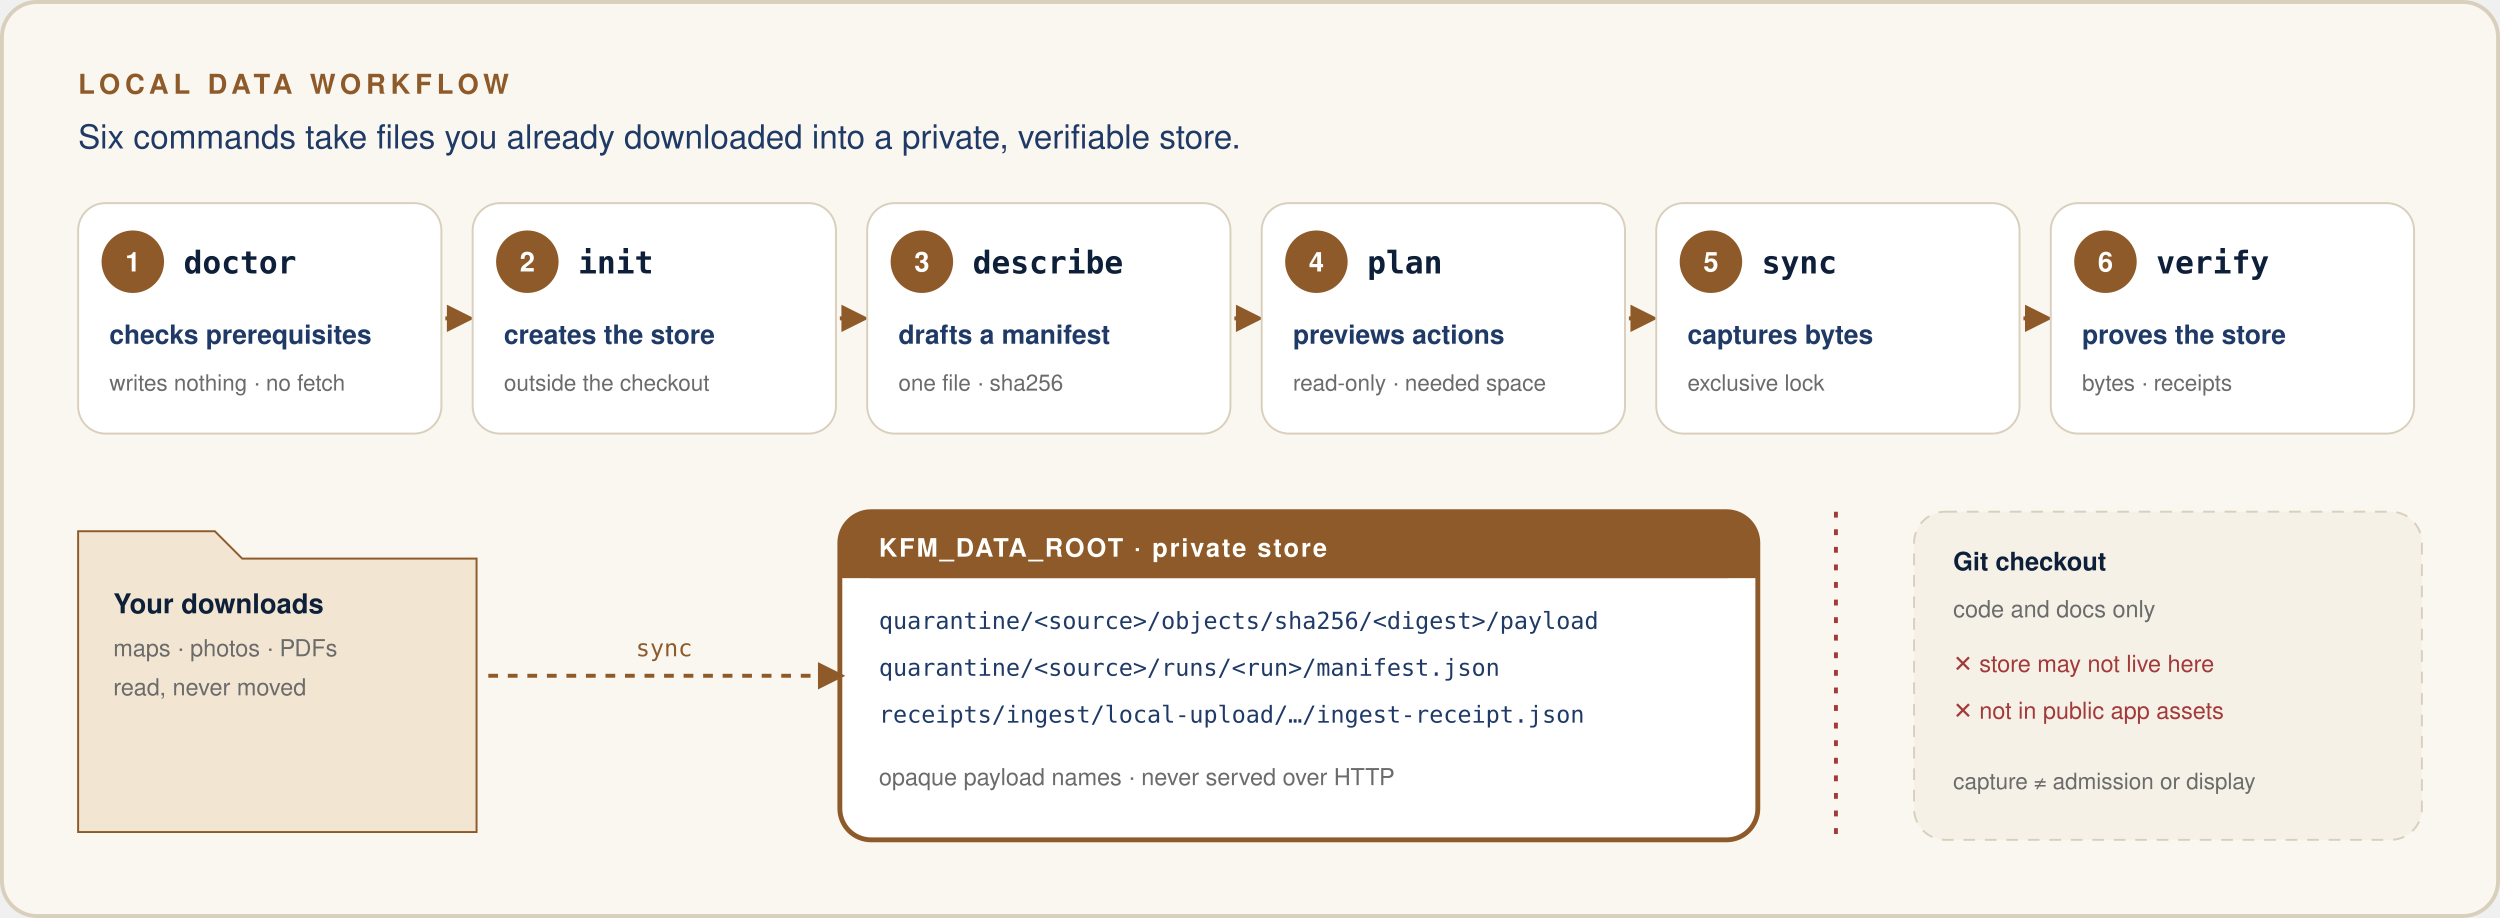
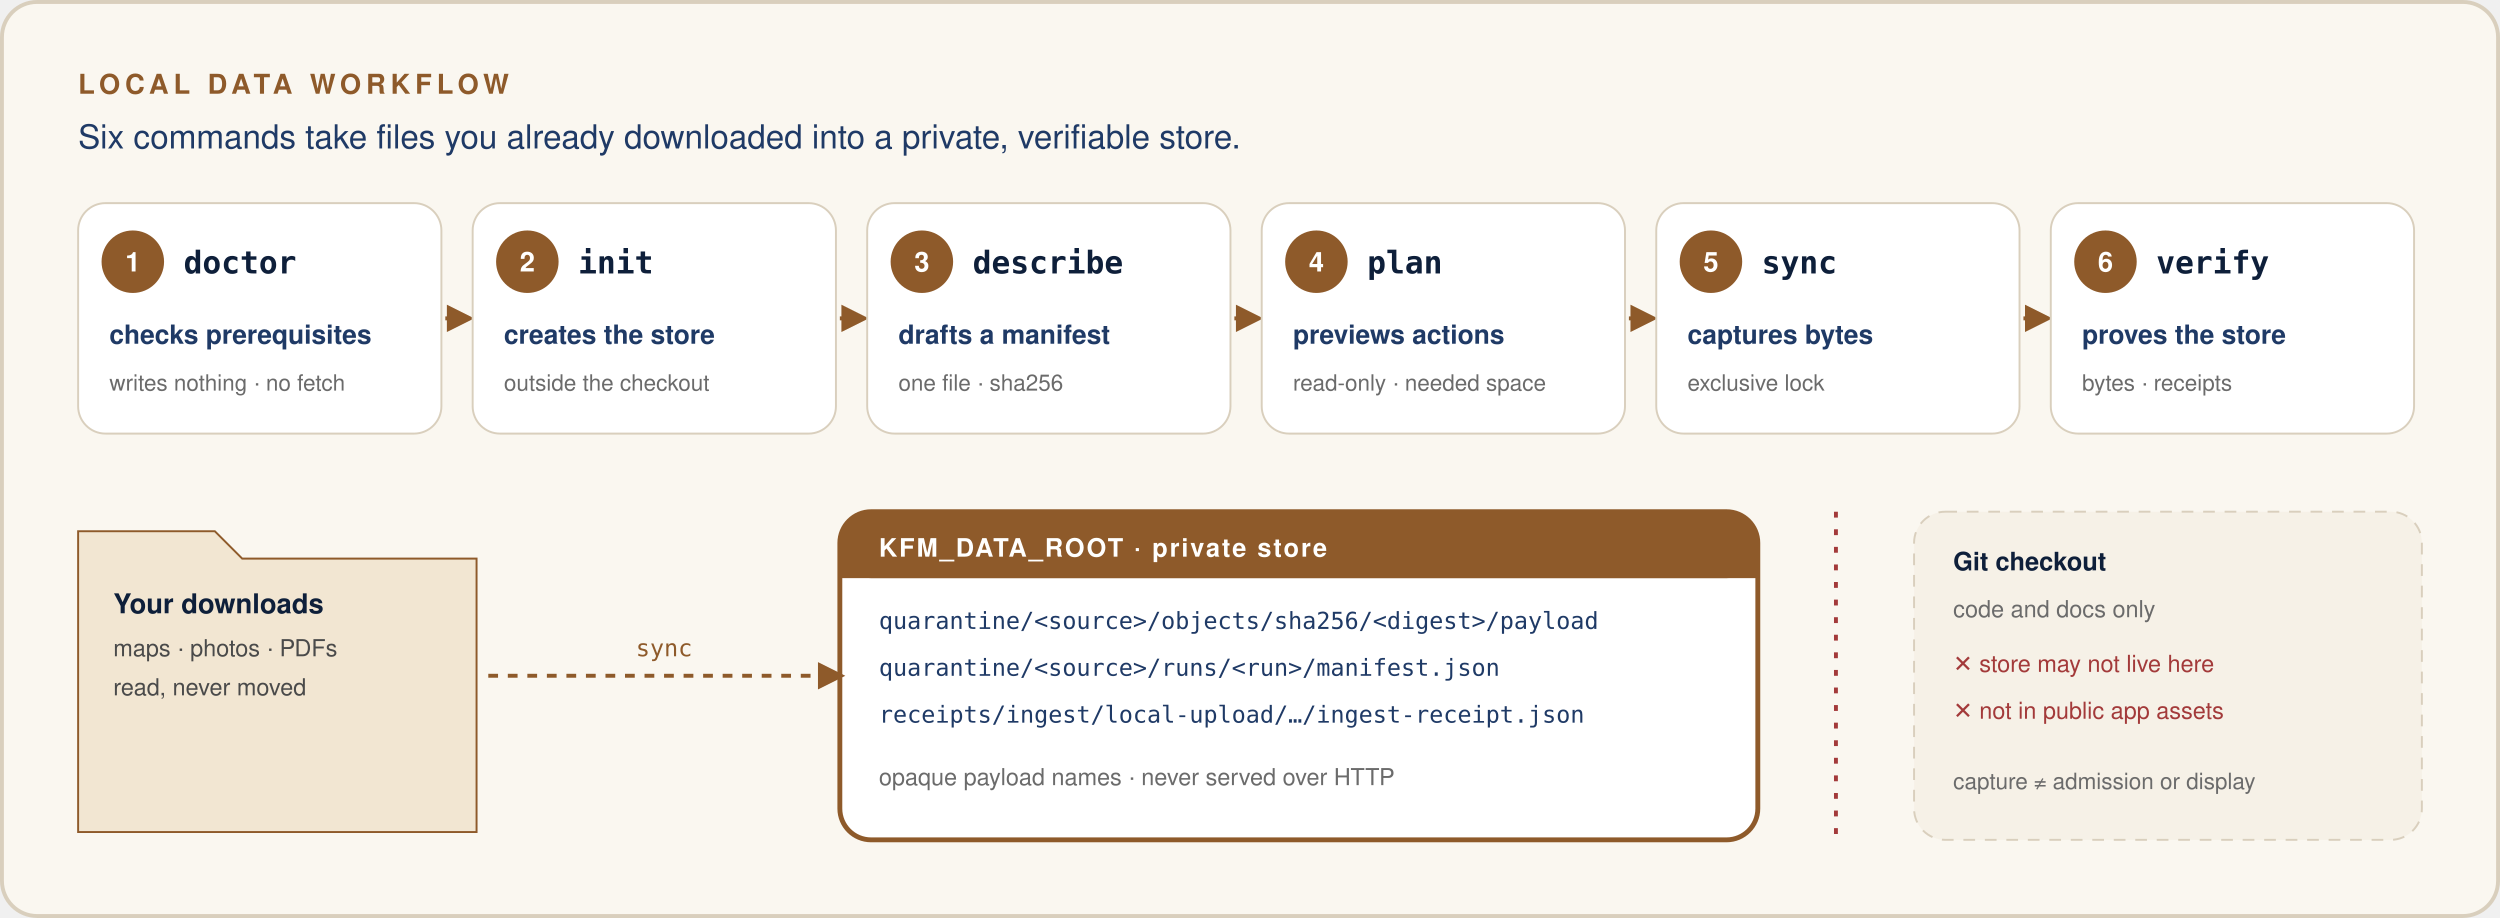
<svg xmlns="http://www.w3.org/2000/svg" viewBox="0 0 1280 470" width="1280" height="470" role="img" aria-labelledby="t d">
  <defs>
    <clipPath id="frame">
      <rect x="1" y="1" width="1278" height="468" rx="18" />
    </clipPath>
    <style>
      .serif{font-family:Georgia,'Times New Roman',serif}
      .sans{font-family:-apple-system,'Segoe UI',Helvetica,Arial,sans-serif}
      .mono{font-family:ui-monospace,SFMono-Regular,Menlo,Consolas,monospace}
      .lbl{font-family:-apple-system,'Segoe UI',Helvetica,Arial,sans-serif;font-size:14px;letter-spacing:2.5px;font-weight:700}
-       .st{animation:st 12s ease-out infinite}@keyframes st{0%{opacity:.35}4%,100%{opacity:1}}
-       .fl{animation:fl 4.8s cubic-bezier(.4,0,.3,1) infinite;opacity:0}@keyframes fl{0%{transform:translate(170px,346px);opacity:0}12%{opacity:1}70%{transform:translate(420px,346px);opacity:1}85%,100%{transform:translate(470px,346px) scale(.4);opacity:0}}
+       .st{opacity:1}@keyframes st{0%{opacity:.35}4%,100%{opacity:1}}
+       .fl{animation:fl 4s cubic-bezier(.4,0,.3,1) 1 both;opacity:0}@keyframes fl{0%{transform:translate(170px,346px);opacity:0}12%{opacity:1}70%{transform:translate(420px,346px);opacity:1}85%,100%{transform:translate(470px,346px) scale(.4);opacity:0}}
      @media (prefers-reduced-motion: reduce){.st,.fl{animation:none!important}.fl{opacity:0}}
    </style>
  </defs>
  <g clip-path="url(#frame)">
    <rect width="1280" height="470" fill="#FAF7F0" />
    <defs>
      <marker id="ar" viewBox="0 0 10 10" refX="8" refY="5" markerWidth="7" markerHeight="7" orient="auto">
        <path d="M0,0 L10,5 L0,10 Z" fill="#8E5A2A" />
      </marker>
    </defs>
    <text x="40" y="48" class="lbl" fill="#8E5A2A">LOCAL DATA WORKFLOW</text>
    <text x="40" y="76" class="sans" font-size="17" fill="#1F3A66">Six commands take files you already downloaded into a private, verifiable store.</text>
-     <g class="st" style="animation-delay:-12.0s">
+     <g class="st" style="animation-delay:-4s">
      <rect x="40" y="104" width="186" height="118" rx="14" fill="#FFFFFF" stroke="#D9CFBD" />
      <circle cx="68" cy="134" r="16" fill="#8E5A2A" />
      <text x="68" y="139" text-anchor="middle" class="sans" font-size="14" font-weight="700" fill="#FFFFFE">1</text>
      <text x="94" y="140" class="mono" font-size="16" font-weight="700" fill="#0E1F3A">doctor</text>
      <text x="56" y="176" class="sans" font-size="13.5" font-weight="600" fill="#1F3A66">checks prerequisites</text>
      <text x="56" y="200" class="sans" font-size="11.5" fill="#6B6B6B">writes nothing · no fetch</text>
    </g>
    <path d="M228,163 H240" stroke="#8E5A2A" stroke-width="2" marker-end="url(#ar)" />
-     <g class="st" style="animation-delay:-10.8s">
+     <g class="st" style="animation-delay:-3.6s">
      <rect x="242" y="104" width="186" height="118" rx="14" fill="#FFFFFF" stroke="#D9CFBD" />
      <circle cx="270" cy="134" r="16" fill="#8E5A2A" />
      <text x="270" y="139" text-anchor="middle" class="sans" font-size="14" font-weight="700" fill="#FFFFFE">2</text>
      <text x="296" y="140" class="mono" font-size="16" font-weight="700" fill="#0E1F3A">init</text>
      <text x="258" y="176" class="sans" font-size="13.5" font-weight="600" fill="#1F3A66">creates the store</text>
      <text x="258" y="200" class="sans" font-size="11.5" fill="#6B6B6B">outside the checkout</text>
    </g>
    <path d="M430,163 H442" stroke="#8E5A2A" stroke-width="2" marker-end="url(#ar)" />
-     <g class="st" style="animation-delay:-9.6s">
+     <g class="st" style="animation-delay:-3.2s">
      <rect x="444" y="104" width="186" height="118" rx="14" fill="#FFFFFF" stroke="#D9CFBD" />
      <circle cx="472" cy="134" r="16" fill="#8E5A2A" />
      <text x="472" y="139" text-anchor="middle" class="sans" font-size="14" font-weight="700" fill="#FFFFFE">3</text>
      <text x="498" y="140" class="mono" font-size="16" font-weight="700" fill="#0E1F3A">describe</text>
      <text x="460" y="176" class="sans" font-size="13.5" font-weight="600" fill="#1F3A66">drafts a manifest</text>
      <text x="460" y="200" class="sans" font-size="11.5" fill="#6B6B6B">one file · sha256</text>
    </g>
    <path d="M632,163 H644" stroke="#8E5A2A" stroke-width="2" marker-end="url(#ar)" />
-     <g class="st" style="animation-delay:-8.4s">
+     <g class="st" style="animation-delay:-2.8s">
      <rect x="646" y="104" width="186" height="118" rx="14" fill="#FFFFFF" stroke="#D9CFBD" />
      <circle cx="674" cy="134" r="16" fill="#8E5A2A" />
      <text x="674" y="139" text-anchor="middle" class="sans" font-size="14" font-weight="700" fill="#FFFFFE">4</text>
      <text x="700" y="140" class="mono" font-size="16" font-weight="700" fill="#0E1F3A">plan</text>
      <text x="662" y="176" class="sans" font-size="13.5" font-weight="600" fill="#1F3A66">previews actions</text>
      <text x="662" y="200" class="sans" font-size="11.5" fill="#6B6B6B">read-only · needed space</text>
    </g>
    <path d="M834,163 H846" stroke="#8E5A2A" stroke-width="2" marker-end="url(#ar)" />
-     <g class="st" style="animation-delay:-7.2s">
+     <g class="st" style="animation-delay:-2.4s">
      <rect x="848" y="104" width="186" height="118" rx="14" fill="#FFFFFF" stroke="#D9CFBD" />
      <circle cx="876" cy="134" r="16" fill="#8E5A2A" />
      <text x="876" y="139" text-anchor="middle" class="sans" font-size="14" font-weight="700" fill="#FFFFFE">5</text>
      <text x="902" y="140" class="mono" font-size="16" font-weight="700" fill="#0E1F3A">sync</text>
      <text x="864" y="176" class="sans" font-size="13.5" font-weight="600" fill="#1F3A66">captures bytes</text>
      <text x="864" y="200" class="sans" font-size="11.5" fill="#6B6B6B">exclusive lock</text>
    </g>
    <path d="M1036,163 H1048" stroke="#8E5A2A" stroke-width="2" marker-end="url(#ar)" />
-     <g class="st" style="animation-delay:-6.0s">
+     <g class="st" style="animation-delay:-2s">
      <rect x="1050" y="104" width="186" height="118" rx="14" fill="#FFFFFF" stroke="#D9CFBD" />
      <circle cx="1078" cy="134" r="16" fill="#8E5A2A" />
      <text x="1078" y="139" text-anchor="middle" class="sans" font-size="14" font-weight="700" fill="#FFFFFE">6</text>
      <text x="1104" y="140" class="mono" font-size="16" font-weight="700" fill="#0E1F3A">verify</text>
      <text x="1066" y="176" class="sans" font-size="13.5" font-weight="600" fill="#1F3A66">proves the store</text>
      <text x="1066" y="200" class="sans" font-size="11.5" fill="#6B6B6B">bytes · receipts</text>
    </g>
    <g class="sans">
      <path d="M40,272 h70 l14,14 h120 v140 h-204 Z" fill="#F2E6D2" stroke="#8E5A2A" />
      <text x="58" y="314" font-size="14" font-weight="700" fill="#0E1F3A">Your downloads</text>
-       <text x="58" y="336" font-size="12" fill="#6B6B6B">maps · photos · PDFs</text>
-       <text x="58" y="356" font-size="12" fill="#6B6B6B">read, never moved</text>
+       <text x="58" y="336" font-size="12" fill="#4A4A4A">maps · photos · PDFs</text>
+       <text x="58" y="356" font-size="12" fill="#4A4A4A">read, never moved</text>
      <rect x="430" y="262" width="470" height="168" rx="16" fill="#FFFFFF" stroke="#8E5A2A" stroke-width="2.5" />
      <rect x="430" y="262" width="470" height="34" rx="16" fill="#8E5A2A" />
      <rect x="430" y="280" width="470" height="16" fill="#8E5A2A" />
      <text x="450" y="285" font-size="13" font-weight="700" fill="#FFFFFE" letter-spacing="1">KFM_DATA_ROOT · private store</text>
      <text x="450" y="322" class="mono" font-size="12" fill="#1F3A66">quarantine/&lt;source&gt;/objects/sha256/&lt;digest&gt;/payload</text>
      <text x="450" y="346" class="mono" font-size="12" fill="#1F3A66">quarantine/&lt;source&gt;/runs/&lt;run&gt;/manifest.json</text>
      <text x="450" y="370" class="mono" font-size="12" fill="#1F3A66">receipts/ingest/local-upload/…/ingest-receipt.json</text>
      <text x="450" y="402" font-size="12" fill="#6B6B6B">opaque payload names · never served over HTTP</text>
      <rect x="980" y="262" width="260" height="168" rx="16" fill="#F6F1E7" stroke="#D9CFBD" stroke-dasharray="6 5" />
      <text x="1000" y="292" font-size="13" font-weight="700" fill="#0E1F3A">Git checkout</text>
      <text x="1000" y="316" font-size="12" fill="#6B6B6B">code and docs only</text>
      <text x="1000" y="344" font-size="12" fill="#A33A3A">✕ store may not live here</text>
      <text x="1000" y="368" font-size="12" fill="#A33A3A">✕ not in public app assets</text>
      <text x="1000" y="404" font-size="11.5" fill="#6B6B6B">capture ≠ admission or display</text>
    </g>
    <path d="M250,346 H430" stroke="#8E5A2A" stroke-width="2" stroke-dasharray="5 5" marker-end="url(#ar)" />
    <text x="340" y="336" text-anchor="middle" class="mono" font-size="12" fill="#8E5A2A">sync</text>
    <line x1="940" y1="262" x2="940" y2="430" stroke="#A33A3A" stroke-width="2" stroke-dasharray="3 6" />
-     <g class="fl" style="animation-delay:-0.0s">
+     <g class="fl" style="animation-delay:0s">
      <rect x="-9" y="-11" width="18" height="22" rx="2" fill="#FFFFFF" stroke="#4A6FA5" stroke-width="1.5" />
      <path d="M-5,-4 h10 M-5,1 h10 M-5,6 h7" stroke="#4A6FA5" stroke-width="1.2" />
    </g>
-     <g class="fl" style="animation-delay:-1.6s">
+     <g class="fl" style="animation-delay:-0.533s">
      <rect x="-9" y="-11" width="18" height="22" rx="2" fill="#FFFFFF" stroke="#4A6FA5" stroke-width="1.5" />
      <path d="M-5,-4 h10 M-5,1 h10 M-5,6 h7" stroke="#4A6FA5" stroke-width="1.2" />
    </g>
-     <g class="fl" style="animation-delay:-3.2s">
+     <g class="fl" style="animation-delay:-1.07s">
      <rect x="-9" y="-11" width="18" height="22" rx="2" fill="#FFFFFF" stroke="#4A6FA5" stroke-width="1.5" />
      <path d="M-5,-4 h10 M-5,1 h10 M-5,6 h7" stroke="#4A6FA5" stroke-width="1.2" />
    </g>
  </g>
  <rect x="1" y="1" width="1278" height="468" rx="18" fill="none" stroke="#D9CFBD" stroke-width="2" />
</svg>
